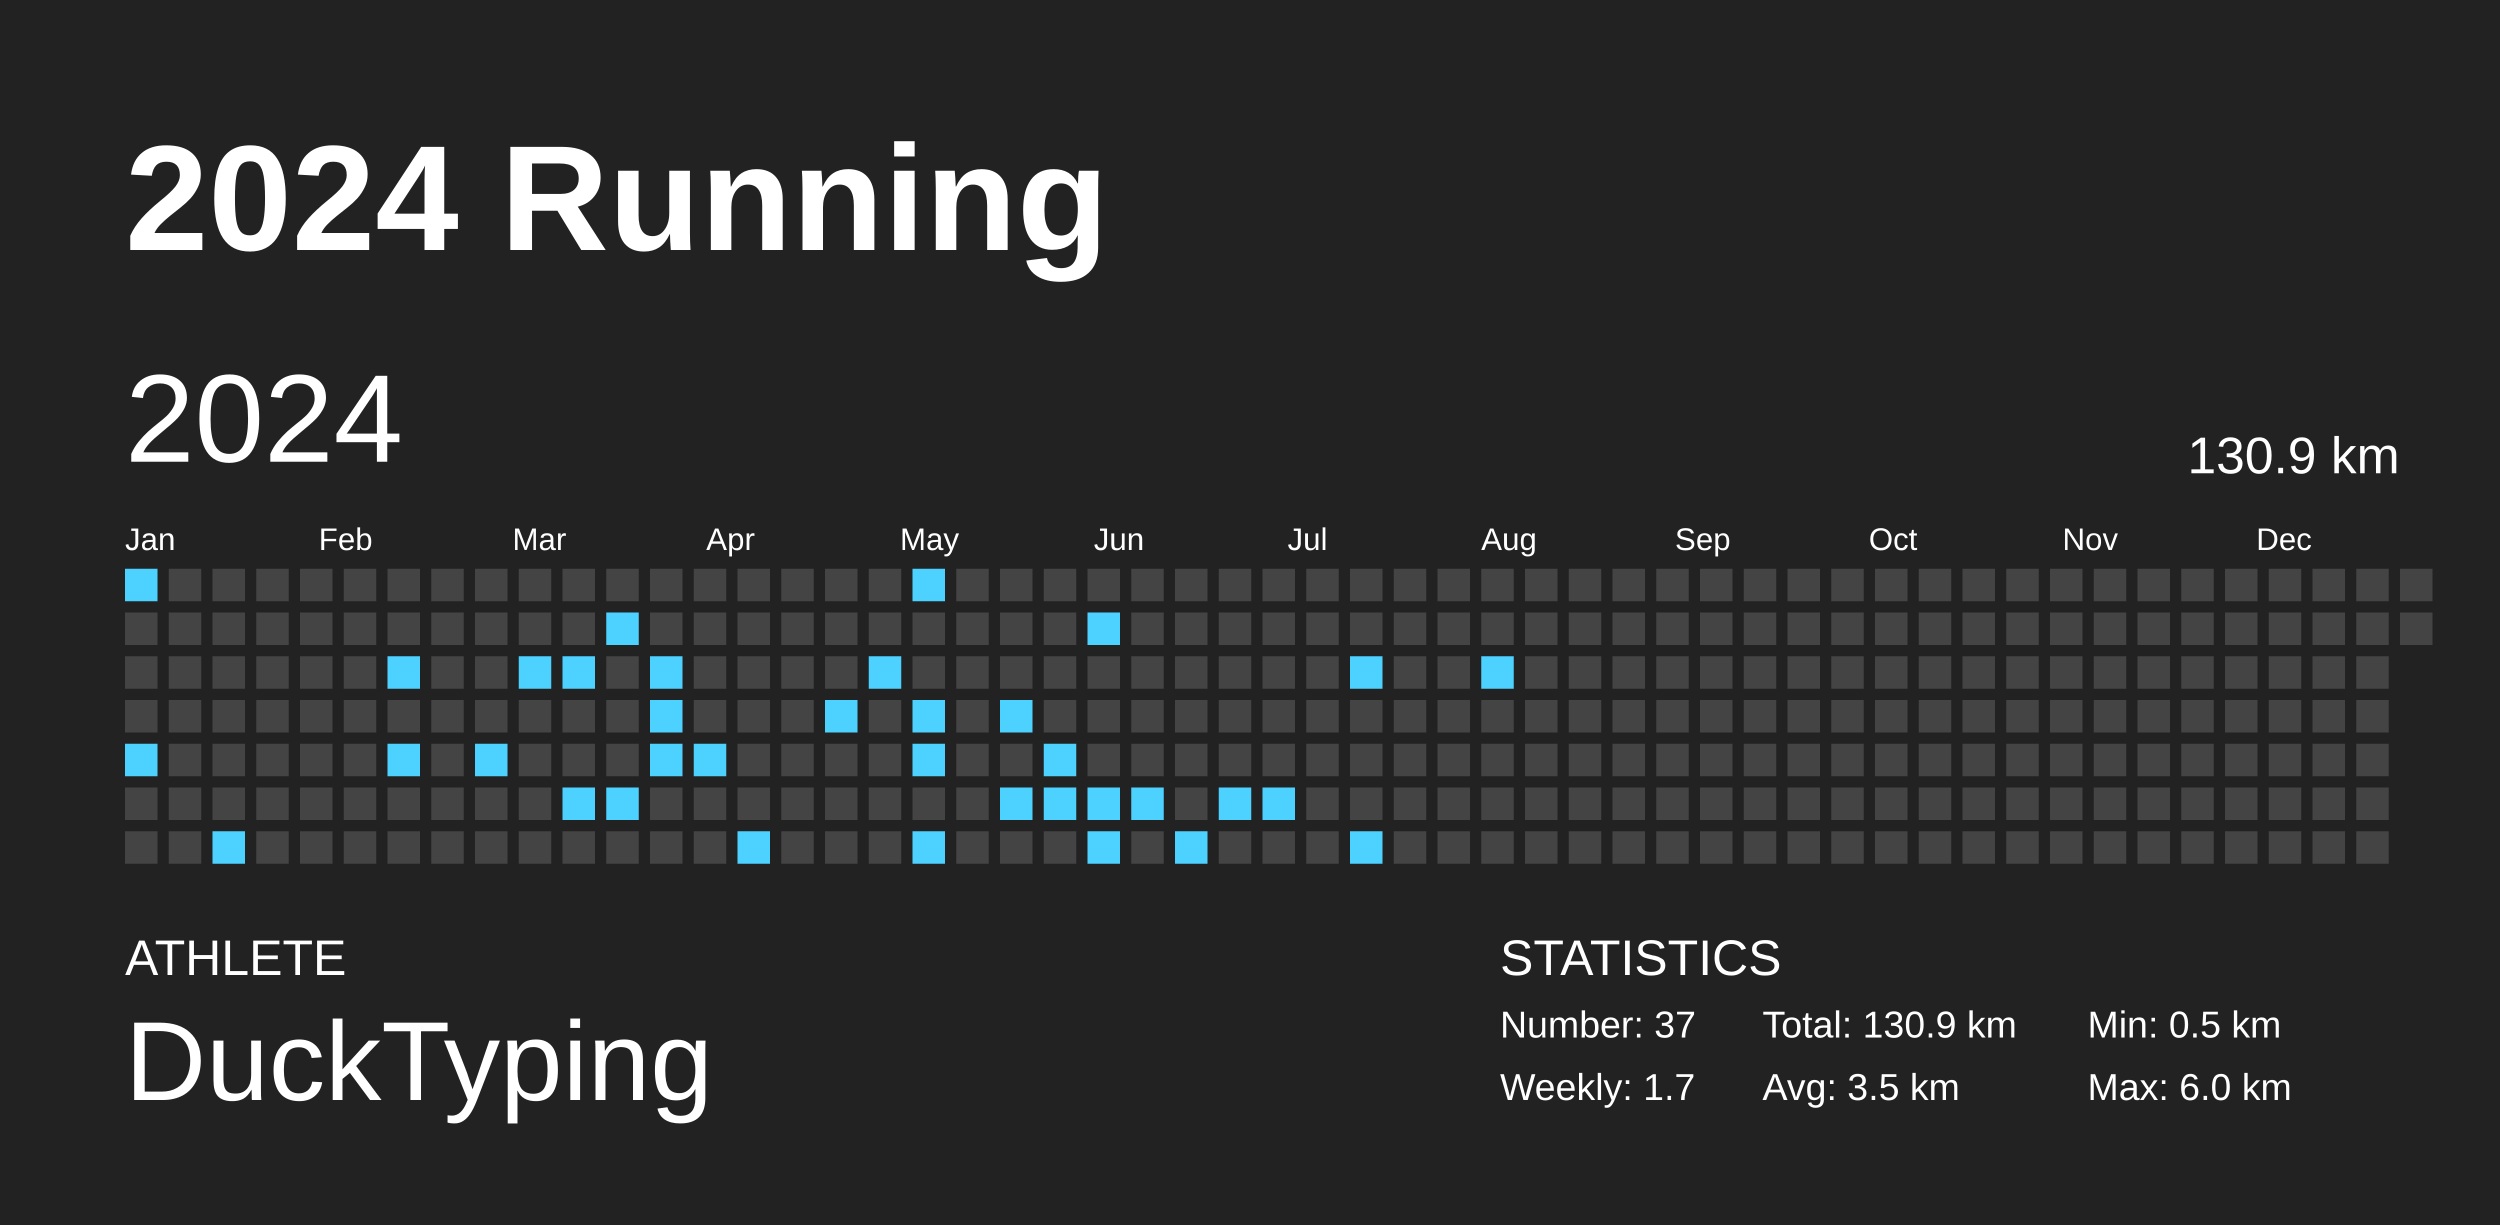
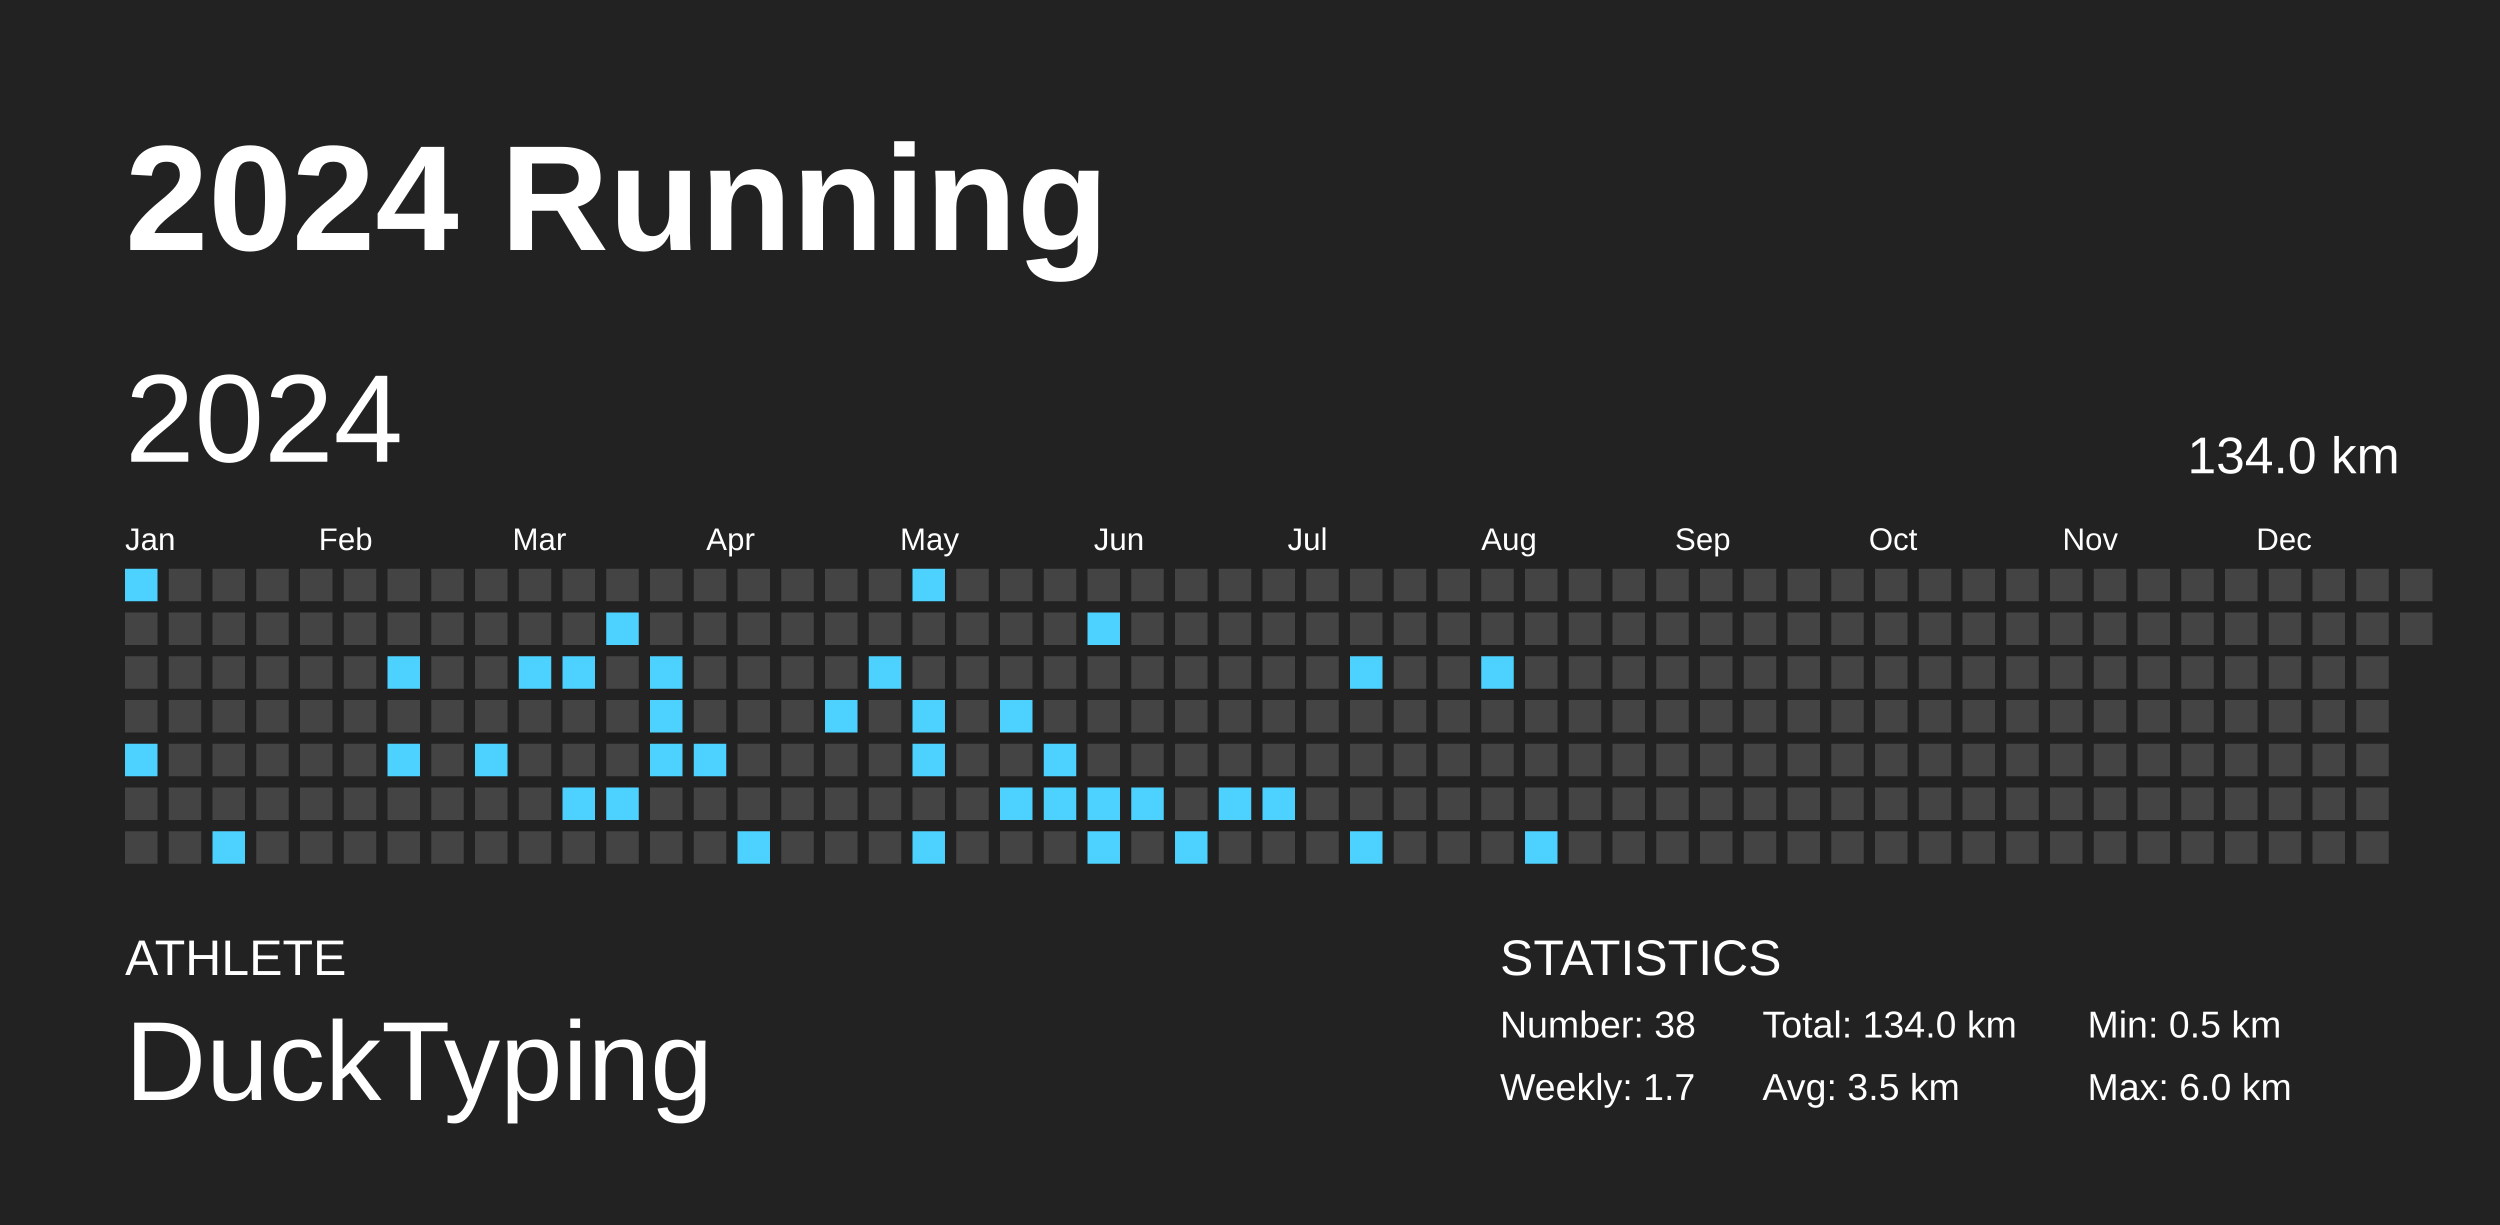
<svg xmlns="http://www.w3.org/2000/svg" baseProfile="full" height="98mm" version="1.1" viewBox="0,0,200,98" width="200mm">
  <defs />
  <rect fill="#222222" height="98" width="200" x="0" y="0" />
  <text fill="#FFFFFF" style="font-size:12px; font-family:Arial; font-weight:bold;" x="10" y="20">2024 Running</text>
  <text fill="#FFFFFF" style="font-size:4px; font-family:Arial" x="10" y="78">ATHLETE</text>
  <text fill="#FFFFFF" style="font-size:9px; font-family:Arial" x="10" y="88">DuckTyping</text>
  <text fill="#FFFFFF" style="font-size:4px; font-family:Arial" x="120" y="78">STATISTICS</text>
-   <text fill="#FFFFFF" style="font-size:3px; font-family:Arial" x="120" y="83">Number: 37</text>
+   <text fill="#FFFFFF" style="font-size:3px; font-family:Arial" x="120" y="83">Number: 38</text>
  <text fill="#FFFFFF" style="font-size:3px; font-family:Arial" x="120" y="88">Weekly: 1.7</text>
-   <text fill="#FFFFFF" style="font-size:3px; font-family:Arial" x="141" y="83">Total: 130.9 km</text>
+   <text fill="#FFFFFF" style="font-size:3px; font-family:Arial" x="141" y="83">Total: 134.0 km</text>
  <text fill="#FFFFFF" style="font-size:3px; font-family:Arial" x="141" y="88">Avg: 3.5 km</text>
  <text fill="#FFFFFF" style="font-size:3px; font-family:Arial" x="167" y="83">Min: 0.5 km</text>
  <text fill="#FFFFFF" style="font-size:3px; font-family:Arial" x="167" y="88">Max: 6.0 km</text>
  <text dominant-baseline="hanging" fill="#FFFFFF" style="font-size:10.0px; font-family:Arial;" x="10" y="30">2024</text>
-   <text dominant-baseline="hanging" fill="#FFFFFF" style="font-size:4.125px; font-family:Arial;" x="175" y="35">130.9 km</text>
+   <text dominant-baseline="hanging" fill="#FFFFFF" style="font-size:4.125px; font-family:Arial;" x="175" y="35">134.0 km</text>
  <text fill="#FFFFFF" style="font-size:2.5px; font-family:Arial" x="10.0" y="44">Jan</text>
  <text fill="#FFFFFF" style="font-size:2.5px; font-family:Arial" x="25.5" y="44">Feb</text>
  <text fill="#FFFFFF" style="font-size:2.5px; font-family:Arial" x="41.0" y="44">Mar</text>
  <text fill="#FFFFFF" style="font-size:2.5px; font-family:Arial" x="56.5" y="44">Apr</text>
  <text fill="#FFFFFF" style="font-size:2.5px; font-family:Arial" x="72.0" y="44">May</text>
  <text fill="#FFFFFF" style="font-size:2.5px; font-family:Arial" x="87.5" y="44">Jun</text>
  <text fill="#FFFFFF" style="font-size:2.5px; font-family:Arial" x="103.0" y="44">Jul</text>
  <text fill="#FFFFFF" style="font-size:2.5px; font-family:Arial" x="118.5" y="44">Aug</text>
  <text fill="#FFFFFF" style="font-size:2.5px; font-family:Arial" x="134.0" y="44">Sep</text>
  <text fill="#FFFFFF" style="font-size:2.5px; font-family:Arial" x="149.5" y="44">Oct</text>
  <text fill="#FFFFFF" style="font-size:2.5px; font-family:Arial" x="165.0" y="44">Nov</text>
  <text fill="#FFFFFF" style="font-size:2.5px; font-family:Arial" x="180.5" y="44">Dec</text>
  <rect fill="#4dd2ff" height="2.6" width="2.6" x="10.0" y="45.5" />
  <rect fill="#444444" height="2.6" width="2.6" x="10.0" y="49.0" />
  <rect fill="#444444" height="2.6" width="2.6" x="10.0" y="52.5" />
  <rect fill="#444444" height="2.6" width="2.6" x="10.0" y="56.0" />
  <rect fill="#4dd2ff" height="2.6" width="2.6" x="10.0" y="59.5" />
  <rect fill="#444444" height="2.6" width="2.6" x="10.0" y="63.0" />
  <rect fill="#444444" height="2.6" width="2.6" x="10.0" y="66.5" />
  <rect fill="#444444" height="2.6" width="2.6" x="13.5" y="45.5" />
  <rect fill="#444444" height="2.6" width="2.6" x="13.5" y="49.0" />
  <rect fill="#444444" height="2.6" width="2.6" x="13.5" y="52.5" />
  <rect fill="#444444" height="2.6" width="2.6" x="13.5" y="56.0" />
  <rect fill="#444444" height="2.6" width="2.6" x="13.5" y="59.5" />
  <rect fill="#444444" height="2.6" width="2.6" x="13.5" y="63.0" />
  <rect fill="#444444" height="2.6" width="2.6" x="13.5" y="66.5" />
  <rect fill="#444444" height="2.6" width="2.6" x="17.0" y="45.5" />
  <rect fill="#444444" height="2.6" width="2.6" x="17.0" y="49.0" />
  <rect fill="#444444" height="2.6" width="2.6" x="17.0" y="52.5" />
  <rect fill="#444444" height="2.6" width="2.6" x="17.0" y="56.0" />
  <rect fill="#444444" height="2.6" width="2.6" x="17.0" y="59.5" />
  <rect fill="#444444" height="2.6" width="2.6" x="17.0" y="63.0" />
  <rect fill="#4dd2ff" height="2.6" width="2.6" x="17.0" y="66.5" />
  <rect fill="#444444" height="2.6" width="2.6" x="20.5" y="45.5" />
  <rect fill="#444444" height="2.6" width="2.6" x="20.5" y="49.0" />
  <rect fill="#444444" height="2.6" width="2.6" x="20.5" y="52.5" />
  <rect fill="#444444" height="2.6" width="2.6" x="20.5" y="56.0" />
  <rect fill="#444444" height="2.6" width="2.6" x="20.5" y="59.5" />
  <rect fill="#444444" height="2.6" width="2.6" x="20.5" y="63.0" />
  <rect fill="#444444" height="2.6" width="2.6" x="20.5" y="66.5" />
  <rect fill="#444444" height="2.6" width="2.6" x="24.0" y="45.5" />
  <rect fill="#444444" height="2.6" width="2.6" x="24.0" y="49.0" />
  <rect fill="#444444" height="2.6" width="2.6" x="24.0" y="52.5" />
  <rect fill="#444444" height="2.6" width="2.6" x="24.0" y="56.0" />
  <rect fill="#444444" height="2.6" width="2.6" x="24.0" y="59.5" />
  <rect fill="#444444" height="2.6" width="2.6" x="24.0" y="63.0" />
  <rect fill="#444444" height="2.6" width="2.6" x="24.0" y="66.5" />
  <rect fill="#444444" height="2.6" width="2.6" x="27.5" y="45.5" />
  <rect fill="#444444" height="2.6" width="2.6" x="27.5" y="49.0" />
  <rect fill="#444444" height="2.6" width="2.6" x="27.5" y="52.5" />
  <rect fill="#444444" height="2.6" width="2.6" x="27.5" y="56.0" />
  <rect fill="#444444" height="2.6" width="2.6" x="27.5" y="59.5" />
  <rect fill="#444444" height="2.6" width="2.6" x="27.5" y="63.0" />
  <rect fill="#444444" height="2.6" width="2.6" x="27.5" y="66.5" />
  <rect fill="#444444" height="2.6" width="2.6" x="31.0" y="45.5" />
  <rect fill="#444444" height="2.6" width="2.6" x="31.0" y="49.0" />
  <rect fill="#4dd2ff" height="2.6" width="2.6" x="31.0" y="52.5" />
  <rect fill="#444444" height="2.6" width="2.6" x="31.0" y="56.0" />
  <rect fill="#4dd2ff" height="2.6" width="2.6" x="31.0" y="59.5" />
  <rect fill="#444444" height="2.6" width="2.6" x="31.0" y="63.0" />
  <rect fill="#444444" height="2.6" width="2.6" x="31.0" y="66.5" />
  <rect fill="#444444" height="2.6" width="2.6" x="34.5" y="45.5" />
  <rect fill="#444444" height="2.6" width="2.6" x="34.5" y="49.0" />
  <rect fill="#444444" height="2.6" width="2.6" x="34.5" y="52.5" />
  <rect fill="#444444" height="2.6" width="2.6" x="34.5" y="56.0" />
  <rect fill="#444444" height="2.6" width="2.6" x="34.5" y="59.5" />
  <rect fill="#444444" height="2.6" width="2.6" x="34.5" y="63.0" />
  <rect fill="#444444" height="2.6" width="2.6" x="34.5" y="66.5" />
  <rect fill="#444444" height="2.6" width="2.6" x="38.0" y="45.5" />
  <rect fill="#444444" height="2.6" width="2.6" x="38.0" y="49.0" />
  <rect fill="#444444" height="2.6" width="2.6" x="38.0" y="52.5" />
  <rect fill="#444444" height="2.6" width="2.6" x="38.0" y="56.0" />
  <rect fill="#4dd2ff" height="2.6" width="2.6" x="38.0" y="59.5" />
  <rect fill="#444444" height="2.6" width="2.6" x="38.0" y="63.0" />
  <rect fill="#444444" height="2.6" width="2.6" x="38.0" y="66.5" />
  <rect fill="#444444" height="2.6" width="2.6" x="41.5" y="45.5" />
  <rect fill="#444444" height="2.6" width="2.6" x="41.5" y="49.0" />
  <rect fill="#4dd2ff" height="2.6" width="2.6" x="41.5" y="52.5" />
  <rect fill="#444444" height="2.6" width="2.6" x="41.5" y="56.0" />
  <rect fill="#444444" height="2.6" width="2.6" x="41.5" y="59.5" />
  <rect fill="#444444" height="2.6" width="2.6" x="41.5" y="63.0" />
  <rect fill="#444444" height="2.6" width="2.6" x="41.5" y="66.5" />
  <rect fill="#444444" height="2.6" width="2.6" x="45.0" y="45.5" />
  <rect fill="#444444" height="2.6" width="2.6" x="45.0" y="49.0" />
  <rect fill="#4dd2ff" height="2.6" width="2.6" x="45.0" y="52.5" />
  <rect fill="#444444" height="2.6" width="2.6" x="45.0" y="56.0" />
  <rect fill="#444444" height="2.6" width="2.6" x="45.0" y="59.5" />
  <rect fill="#4dd2ff" height="2.6" width="2.6" x="45.0" y="63.0" />
  <rect fill="#444444" height="2.6" width="2.6" x="45.0" y="66.5" />
  <rect fill="#444444" height="2.6" width="2.6" x="48.5" y="45.5" />
  <rect fill="#4dd2ff" height="2.6" width="2.6" x="48.5" y="49.0" />
  <rect fill="#444444" height="2.6" width="2.6" x="48.5" y="52.5" />
  <rect fill="#444444" height="2.6" width="2.6" x="48.5" y="56.0" />
  <rect fill="#444444" height="2.6" width="2.6" x="48.5" y="59.5" />
  <rect fill="#4dd2ff" height="2.6" width="2.6" x="48.5" y="63.0" />
  <rect fill="#444444" height="2.6" width="2.6" x="48.5" y="66.5" />
  <rect fill="#444444" height="2.6" width="2.6" x="52.0" y="45.5" />
  <rect fill="#444444" height="2.6" width="2.6" x="52.0" y="49.0" />
  <rect fill="#4dd2ff" height="2.6" width="2.6" x="52.0" y="52.5" />
  <rect fill="#4dd2ff" height="2.6" width="2.6" x="52.0" y="56.0" />
  <rect fill="#4dd2ff" height="2.6" width="2.6" x="52.0" y="59.5" />
  <rect fill="#444444" height="2.6" width="2.6" x="52.0" y="63.0" />
  <rect fill="#444444" height="2.6" width="2.6" x="52.0" y="66.5" />
  <rect fill="#444444" height="2.6" width="2.6" x="55.5" y="45.5" />
  <rect fill="#444444" height="2.6" width="2.6" x="55.5" y="49.0" />
  <rect fill="#444444" height="2.6" width="2.6" x="55.5" y="52.5" />
  <rect fill="#444444" height="2.6" width="2.6" x="55.5" y="56.0" />
  <rect fill="#4dd2ff" height="2.6" width="2.6" x="55.5" y="59.5" />
  <rect fill="#444444" height="2.6" width="2.6" x="55.5" y="63.0" />
  <rect fill="#444444" height="2.6" width="2.6" x="55.5" y="66.5" />
  <rect fill="#444444" height="2.6" width="2.6" x="59.0" y="45.5" />
  <rect fill="#444444" height="2.6" width="2.6" x="59.0" y="49.0" />
  <rect fill="#444444" height="2.6" width="2.6" x="59.0" y="52.5" />
  <rect fill="#444444" height="2.6" width="2.6" x="59.0" y="56.0" />
  <rect fill="#444444" height="2.6" width="2.6" x="59.0" y="59.5" />
  <rect fill="#444444" height="2.6" width="2.6" x="59.0" y="63.0" />
  <rect fill="#4dd2ff" height="2.6" width="2.6" x="59.0" y="66.5" />
  <rect fill="#444444" height="2.6" width="2.6" x="62.5" y="45.5" />
  <rect fill="#444444" height="2.6" width="2.6" x="62.5" y="49.0" />
  <rect fill="#444444" height="2.6" width="2.6" x="62.5" y="52.5" />
  <rect fill="#444444" height="2.6" width="2.6" x="62.5" y="56.0" />
  <rect fill="#444444" height="2.6" width="2.6" x="62.5" y="59.5" />
  <rect fill="#444444" height="2.6" width="2.6" x="62.5" y="63.0" />
  <rect fill="#444444" height="2.6" width="2.6" x="62.5" y="66.5" />
  <rect fill="#444444" height="2.6" width="2.6" x="66.0" y="45.5" />
  <rect fill="#444444" height="2.6" width="2.6" x="66.0" y="49.0" />
  <rect fill="#444444" height="2.6" width="2.6" x="66.0" y="52.5" />
  <rect fill="#4dd2ff" height="2.6" width="2.6" x="66.0" y="56.0" />
  <rect fill="#444444" height="2.6" width="2.6" x="66.0" y="59.5" />
  <rect fill="#444444" height="2.6" width="2.6" x="66.0" y="63.0" />
  <rect fill="#444444" height="2.6" width="2.6" x="66.0" y="66.5" />
  <rect fill="#444444" height="2.6" width="2.6" x="69.5" y="45.5" />
  <rect fill="#444444" height="2.6" width="2.6" x="69.5" y="49.0" />
  <rect fill="#4dd2ff" height="2.6" width="2.6" x="69.5" y="52.5" />
  <rect fill="#444444" height="2.6" width="2.6" x="69.5" y="56.0" />
  <rect fill="#444444" height="2.6" width="2.6" x="69.5" y="59.5" />
  <rect fill="#444444" height="2.6" width="2.6" x="69.5" y="63.0" />
  <rect fill="#444444" height="2.6" width="2.6" x="69.5" y="66.5" />
  <rect fill="#4dd2ff" height="2.6" width="2.6" x="73.0" y="45.5" />
  <rect fill="#444444" height="2.6" width="2.6" x="73.0" y="49.0" />
  <rect fill="#444444" height="2.6" width="2.6" x="73.0" y="52.5" />
  <rect fill="#4dd2ff" height="2.6" width="2.6" x="73.0" y="56.0" />
  <rect fill="#4dd2ff" height="2.6" width="2.6" x="73.0" y="59.5" />
  <rect fill="#444444" height="2.6" width="2.6" x="73.0" y="63.0" />
  <rect fill="#4dd2ff" height="2.6" width="2.6" x="73.0" y="66.5" />
  <rect fill="#444444" height="2.6" width="2.6" x="76.5" y="45.5" />
  <rect fill="#444444" height="2.6" width="2.6" x="76.5" y="49.0" />
  <rect fill="#444444" height="2.6" width="2.6" x="76.5" y="52.5" />
  <rect fill="#444444" height="2.6" width="2.6" x="76.5" y="56.0" />
  <rect fill="#444444" height="2.6" width="2.6" x="76.5" y="59.5" />
  <rect fill="#444444" height="2.6" width="2.6" x="76.5" y="63.0" />
  <rect fill="#444444" height="2.6" width="2.6" x="76.5" y="66.5" />
  <rect fill="#444444" height="2.6" width="2.6" x="80.0" y="45.5" />
  <rect fill="#444444" height="2.6" width="2.6" x="80.0" y="49.0" />
  <rect fill="#444444" height="2.6" width="2.6" x="80.0" y="52.5" />
  <rect fill="#4dd2ff" height="2.6" width="2.6" x="80.0" y="56.0" />
  <rect fill="#444444" height="2.6" width="2.6" x="80.0" y="59.5" />
  <rect fill="#4dd2ff" height="2.6" width="2.6" x="80.0" y="63.0" />
  <rect fill="#444444" height="2.6" width="2.6" x="80.0" y="66.5" />
  <rect fill="#444444" height="2.6" width="2.6" x="83.5" y="45.5" />
  <rect fill="#444444" height="2.6" width="2.6" x="83.5" y="49.0" />
  <rect fill="#444444" height="2.6" width="2.6" x="83.5" y="52.5" />
  <rect fill="#444444" height="2.6" width="2.6" x="83.5" y="56.0" />
  <rect fill="#4dd2ff" height="2.6" width="2.6" x="83.5" y="59.5" />
  <rect fill="#4dd2ff" height="2.6" width="2.6" x="83.5" y="63.0" />
  <rect fill="#444444" height="2.6" width="2.6" x="83.5" y="66.5" />
  <rect fill="#444444" height="2.6" width="2.6" x="87.0" y="45.5" />
  <rect fill="#4dd2ff" height="2.6" width="2.6" x="87.0" y="49.0" />
  <rect fill="#444444" height="2.6" width="2.6" x="87.0" y="52.5" />
  <rect fill="#444444" height="2.6" width="2.6" x="87.0" y="56.0" />
  <rect fill="#444444" height="2.6" width="2.6" x="87.0" y="59.5" />
  <rect fill="#4dd2ff" height="2.6" width="2.6" x="87.0" y="63.0" />
  <rect fill="#4dd2ff" height="2.6" width="2.6" x="87.0" y="66.5" />
  <rect fill="#444444" height="2.6" width="2.6" x="90.5" y="45.5" />
  <rect fill="#444444" height="2.6" width="2.6" x="90.5" y="49.0" />
  <rect fill="#444444" height="2.6" width="2.6" x="90.5" y="52.5" />
  <rect fill="#444444" height="2.6" width="2.6" x="90.5" y="56.0" />
  <rect fill="#444444" height="2.6" width="2.6" x="90.5" y="59.5" />
  <rect fill="#4dd2ff" height="2.6" width="2.6" x="90.5" y="63.0" />
  <rect fill="#444444" height="2.6" width="2.6" x="90.5" y="66.5" />
  <rect fill="#444444" height="2.6" width="2.6" x="94.0" y="45.5" />
  <rect fill="#444444" height="2.6" width="2.6" x="94.0" y="49.0" />
  <rect fill="#444444" height="2.6" width="2.6" x="94.0" y="52.5" />
  <rect fill="#444444" height="2.6" width="2.6" x="94.0" y="56.0" />
  <rect fill="#444444" height="2.6" width="2.6" x="94.0" y="59.5" />
  <rect fill="#444444" height="2.6" width="2.6" x="94.0" y="63.0" />
  <rect fill="#4dd2ff" height="2.6" width="2.6" x="94.0" y="66.5" />
  <rect fill="#444444" height="2.6" width="2.6" x="97.5" y="45.5" />
  <rect fill="#444444" height="2.6" width="2.6" x="97.5" y="49.0" />
  <rect fill="#444444" height="2.6" width="2.6" x="97.5" y="52.5" />
  <rect fill="#444444" height="2.6" width="2.6" x="97.5" y="56.0" />
  <rect fill="#444444" height="2.6" width="2.6" x="97.5" y="59.5" />
  <rect fill="#4dd2ff" height="2.6" width="2.6" x="97.5" y="63.0" />
  <rect fill="#444444" height="2.6" width="2.6" x="97.5" y="66.5" />
  <rect fill="#444444" height="2.6" width="2.6" x="101.0" y="45.5" />
  <rect fill="#444444" height="2.6" width="2.6" x="101.0" y="49.0" />
  <rect fill="#444444" height="2.6" width="2.6" x="101.0" y="52.5" />
  <rect fill="#444444" height="2.6" width="2.6" x="101.0" y="56.0" />
  <rect fill="#444444" height="2.6" width="2.6" x="101.0" y="59.5" />
  <rect fill="#4dd2ff" height="2.6" width="2.6" x="101.0" y="63.0" />
  <rect fill="#444444" height="2.6" width="2.6" x="101.0" y="66.5" />
  <rect fill="#444444" height="2.6" width="2.6" x="104.5" y="45.5" />
  <rect fill="#444444" height="2.6" width="2.6" x="104.5" y="49.0" />
  <rect fill="#444444" height="2.6" width="2.6" x="104.5" y="52.5" />
  <rect fill="#444444" height="2.6" width="2.6" x="104.5" y="56.0" />
  <rect fill="#444444" height="2.6" width="2.6" x="104.5" y="59.5" />
  <rect fill="#444444" height="2.6" width="2.6" x="104.5" y="63.0" />
  <rect fill="#444444" height="2.6" width="2.6" x="104.5" y="66.5" />
  <rect fill="#444444" height="2.6" width="2.6" x="108.0" y="45.5" />
  <rect fill="#444444" height="2.6" width="2.6" x="108.0" y="49.0" />
  <rect fill="#4dd2ff" height="2.6" width="2.6" x="108.0" y="52.5" />
  <rect fill="#444444" height="2.6" width="2.6" x="108.0" y="56.0" />
  <rect fill="#444444" height="2.6" width="2.6" x="108.0" y="59.5" />
  <rect fill="#444444" height="2.6" width="2.6" x="108.0" y="63.0" />
  <rect fill="#4dd2ff" height="2.6" width="2.6" x="108.0" y="66.5" />
  <rect fill="#444444" height="2.6" width="2.6" x="111.5" y="45.5" />
  <rect fill="#444444" height="2.6" width="2.6" x="111.5" y="49.0" />
  <rect fill="#444444" height="2.6" width="2.6" x="111.5" y="52.5" />
  <rect fill="#444444" height="2.6" width="2.6" x="111.5" y="56.0" />
  <rect fill="#444444" height="2.6" width="2.6" x="111.5" y="59.5" />
  <rect fill="#444444" height="2.6" width="2.6" x="111.5" y="63.0" />
  <rect fill="#444444" height="2.6" width="2.6" x="111.5" y="66.5" />
  <rect fill="#444444" height="2.6" width="2.6" x="115.0" y="45.5" />
  <rect fill="#444444" height="2.6" width="2.6" x="115.0" y="49.0" />
  <rect fill="#444444" height="2.6" width="2.6" x="115.0" y="52.5" />
  <rect fill="#444444" height="2.6" width="2.6" x="115.0" y="56.0" />
  <rect fill="#444444" height="2.6" width="2.6" x="115.0" y="59.5" />
  <rect fill="#444444" height="2.6" width="2.6" x="115.0" y="63.0" />
  <rect fill="#444444" height="2.6" width="2.6" x="115.0" y="66.5" />
  <rect fill="#444444" height="2.6" width="2.6" x="118.5" y="45.5" />
  <rect fill="#444444" height="2.6" width="2.6" x="118.5" y="49.0" />
  <rect fill="#4dd2ff" height="2.6" width="2.6" x="118.5" y="52.5" />
  <rect fill="#444444" height="2.6" width="2.6" x="118.5" y="56.0" />
  <rect fill="#444444" height="2.6" width="2.6" x="118.5" y="59.5" />
  <rect fill="#444444" height="2.6" width="2.6" x="118.5" y="63.0" />
  <rect fill="#444444" height="2.6" width="2.6" x="118.5" y="66.5" />
  <rect fill="#444444" height="2.6" width="2.6" x="122.0" y="45.5" />
  <rect fill="#444444" height="2.6" width="2.6" x="122.0" y="49.0" />
  <rect fill="#444444" height="2.6" width="2.6" x="122.0" y="52.5" />
  <rect fill="#444444" height="2.6" width="2.6" x="122.0" y="56.0" />
  <rect fill="#444444" height="2.6" width="2.6" x="122.0" y="59.5" />
  <rect fill="#444444" height="2.6" width="2.6" x="122.0" y="63.0" />
-   <rect fill="#444444" height="2.6" width="2.6" x="122.0" y="66.5" />
+   <rect fill="#4dd2ff" height="2.6" width="2.6" x="122.0" y="66.5" />
  <rect fill="#444444" height="2.6" width="2.6" x="125.5" y="45.5" />
  <rect fill="#444444" height="2.6" width="2.6" x="125.5" y="49.0" />
  <rect fill="#444444" height="2.6" width="2.6" x="125.5" y="52.5" />
  <rect fill="#444444" height="2.6" width="2.6" x="125.5" y="56.0" />
  <rect fill="#444444" height="2.6" width="2.6" x="125.5" y="59.5" />
  <rect fill="#444444" height="2.6" width="2.6" x="125.5" y="63.0" />
  <rect fill="#444444" height="2.6" width="2.6" x="125.5" y="66.5" />
  <rect fill="#444444" height="2.6" width="2.6" x="129.0" y="45.5" />
  <rect fill="#444444" height="2.6" width="2.6" x="129.0" y="49.0" />
  <rect fill="#444444" height="2.6" width="2.6" x="129.0" y="52.5" />
  <rect fill="#444444" height="2.6" width="2.6" x="129.0" y="56.0" />
  <rect fill="#444444" height="2.6" width="2.6" x="129.0" y="59.5" />
  <rect fill="#444444" height="2.6" width="2.6" x="129.0" y="63.0" />
  <rect fill="#444444" height="2.6" width="2.6" x="129.0" y="66.5" />
  <rect fill="#444444" height="2.6" width="2.6" x="132.5" y="45.5" />
  <rect fill="#444444" height="2.6" width="2.6" x="132.5" y="49.0" />
  <rect fill="#444444" height="2.6" width="2.6" x="132.5" y="52.5" />
  <rect fill="#444444" height="2.6" width="2.6" x="132.5" y="56.0" />
  <rect fill="#444444" height="2.6" width="2.6" x="132.5" y="59.5" />
  <rect fill="#444444" height="2.6" width="2.6" x="132.5" y="63.0" />
  <rect fill="#444444" height="2.6" width="2.6" x="132.5" y="66.5" />
  <rect fill="#444444" height="2.6" width="2.6" x="136.0" y="45.5" />
  <rect fill="#444444" height="2.6" width="2.6" x="136.0" y="49.0" />
  <rect fill="#444444" height="2.6" width="2.6" x="136.0" y="52.5" />
  <rect fill="#444444" height="2.6" width="2.6" x="136.0" y="56.0" />
  <rect fill="#444444" height="2.6" width="2.6" x="136.0" y="59.5" />
  <rect fill="#444444" height="2.6" width="2.6" x="136.0" y="63.0" />
  <rect fill="#444444" height="2.6" width="2.6" x="136.0" y="66.5" />
  <rect fill="#444444" height="2.6" width="2.6" x="139.5" y="45.5" />
  <rect fill="#444444" height="2.6" width="2.6" x="139.5" y="49.0" />
  <rect fill="#444444" height="2.6" width="2.6" x="139.5" y="52.5" />
  <rect fill="#444444" height="2.6" width="2.6" x="139.5" y="56.0" />
  <rect fill="#444444" height="2.6" width="2.6" x="139.5" y="59.5" />
  <rect fill="#444444" height="2.6" width="2.6" x="139.5" y="63.0" />
  <rect fill="#444444" height="2.6" width="2.6" x="139.5" y="66.5" />
  <rect fill="#444444" height="2.6" width="2.6" x="143.0" y="45.5" />
  <rect fill="#444444" height="2.6" width="2.6" x="143.0" y="49.0" />
  <rect fill="#444444" height="2.6" width="2.6" x="143.0" y="52.5" />
  <rect fill="#444444" height="2.6" width="2.6" x="143.0" y="56.0" />
  <rect fill="#444444" height="2.6" width="2.6" x="143.0" y="59.5" />
  <rect fill="#444444" height="2.6" width="2.6" x="143.0" y="63.0" />
  <rect fill="#444444" height="2.6" width="2.6" x="143.0" y="66.5" />
  <rect fill="#444444" height="2.6" width="2.6" x="146.5" y="45.5" />
  <rect fill="#444444" height="2.6" width="2.6" x="146.5" y="49.0" />
  <rect fill="#444444" height="2.6" width="2.6" x="146.5" y="52.5" />
  <rect fill="#444444" height="2.6" width="2.6" x="146.5" y="56.0" />
  <rect fill="#444444" height="2.6" width="2.6" x="146.5" y="59.5" />
  <rect fill="#444444" height="2.6" width="2.6" x="146.5" y="63.0" />
  <rect fill="#444444" height="2.6" width="2.6" x="146.5" y="66.5" />
  <rect fill="#444444" height="2.6" width="2.6" x="150.0" y="45.5" />
  <rect fill="#444444" height="2.6" width="2.6" x="150.0" y="49.0" />
  <rect fill="#444444" height="2.6" width="2.6" x="150.0" y="52.5" />
  <rect fill="#444444" height="2.6" width="2.6" x="150.0" y="56.0" />
  <rect fill="#444444" height="2.6" width="2.6" x="150.0" y="59.5" />
  <rect fill="#444444" height="2.6" width="2.6" x="150.0" y="63.0" />
  <rect fill="#444444" height="2.6" width="2.6" x="150.0" y="66.5" />
  <rect fill="#444444" height="2.6" width="2.6" x="153.5" y="45.5" />
  <rect fill="#444444" height="2.6" width="2.6" x="153.5" y="49.0" />
  <rect fill="#444444" height="2.6" width="2.6" x="153.5" y="52.5" />
  <rect fill="#444444" height="2.6" width="2.6" x="153.5" y="56.0" />
  <rect fill="#444444" height="2.6" width="2.6" x="153.5" y="59.5" />
  <rect fill="#444444" height="2.6" width="2.6" x="153.5" y="63.0" />
  <rect fill="#444444" height="2.6" width="2.6" x="153.5" y="66.5" />
  <rect fill="#444444" height="2.6" width="2.6" x="157.0" y="45.5" />
  <rect fill="#444444" height="2.6" width="2.6" x="157.0" y="49.0" />
  <rect fill="#444444" height="2.6" width="2.6" x="157.0" y="52.5" />
  <rect fill="#444444" height="2.6" width="2.6" x="157.0" y="56.0" />
  <rect fill="#444444" height="2.6" width="2.6" x="157.0" y="59.5" />
  <rect fill="#444444" height="2.6" width="2.6" x="157.0" y="63.0" />
  <rect fill="#444444" height="2.6" width="2.6" x="157.0" y="66.5" />
  <rect fill="#444444" height="2.6" width="2.6" x="160.5" y="45.5" />
  <rect fill="#444444" height="2.6" width="2.6" x="160.5" y="49.0" />
  <rect fill="#444444" height="2.6" width="2.6" x="160.5" y="52.5" />
  <rect fill="#444444" height="2.6" width="2.6" x="160.5" y="56.0" />
  <rect fill="#444444" height="2.6" width="2.6" x="160.5" y="59.5" />
  <rect fill="#444444" height="2.6" width="2.6" x="160.5" y="63.0" />
  <rect fill="#444444" height="2.6" width="2.6" x="160.5" y="66.5" />
  <rect fill="#444444" height="2.6" width="2.6" x="164.0" y="45.5" />
  <rect fill="#444444" height="2.6" width="2.6" x="164.0" y="49.0" />
  <rect fill="#444444" height="2.6" width="2.6" x="164.0" y="52.5" />
  <rect fill="#444444" height="2.6" width="2.6" x="164.0" y="56.0" />
  <rect fill="#444444" height="2.6" width="2.6" x="164.0" y="59.5" />
  <rect fill="#444444" height="2.6" width="2.6" x="164.0" y="63.0" />
  <rect fill="#444444" height="2.6" width="2.6" x="164.0" y="66.5" />
  <rect fill="#444444" height="2.6" width="2.6" x="167.5" y="45.5" />
  <rect fill="#444444" height="2.6" width="2.6" x="167.5" y="49.0" />
  <rect fill="#444444" height="2.6" width="2.6" x="167.5" y="52.5" />
  <rect fill="#444444" height="2.6" width="2.6" x="167.5" y="56.0" />
  <rect fill="#444444" height="2.6" width="2.6" x="167.5" y="59.5" />
  <rect fill="#444444" height="2.6" width="2.6" x="167.5" y="63.0" />
  <rect fill="#444444" height="2.6" width="2.6" x="167.5" y="66.5" />
  <rect fill="#444444" height="2.6" width="2.6" x="171.0" y="45.5" />
  <rect fill="#444444" height="2.6" width="2.6" x="171.0" y="49.0" />
  <rect fill="#444444" height="2.6" width="2.6" x="171.0" y="52.5" />
  <rect fill="#444444" height="2.6" width="2.6" x="171.0" y="56.0" />
  <rect fill="#444444" height="2.6" width="2.6" x="171.0" y="59.5" />
  <rect fill="#444444" height="2.6" width="2.6" x="171.0" y="63.0" />
  <rect fill="#444444" height="2.6" width="2.6" x="171.0" y="66.5" />
  <rect fill="#444444" height="2.6" width="2.6" x="174.5" y="45.5" />
  <rect fill="#444444" height="2.6" width="2.6" x="174.5" y="49.0" />
  <rect fill="#444444" height="2.6" width="2.6" x="174.5" y="52.5" />
  <rect fill="#444444" height="2.6" width="2.6" x="174.5" y="56.0" />
  <rect fill="#444444" height="2.6" width="2.6" x="174.5" y="59.5" />
  <rect fill="#444444" height="2.6" width="2.6" x="174.5" y="63.0" />
  <rect fill="#444444" height="2.6" width="2.6" x="174.5" y="66.5" />
  <rect fill="#444444" height="2.6" width="2.6" x="178.0" y="45.5" />
  <rect fill="#444444" height="2.6" width="2.6" x="178.0" y="49.0" />
  <rect fill="#444444" height="2.6" width="2.6" x="178.0" y="52.5" />
  <rect fill="#444444" height="2.6" width="2.6" x="178.0" y="56.0" />
  <rect fill="#444444" height="2.6" width="2.6" x="178.0" y="59.5" />
  <rect fill="#444444" height="2.6" width="2.6" x="178.0" y="63.0" />
  <rect fill="#444444" height="2.6" width="2.6" x="178.0" y="66.5" />
  <rect fill="#444444" height="2.6" width="2.6" x="181.5" y="45.5" />
  <rect fill="#444444" height="2.6" width="2.6" x="181.5" y="49.0" />
  <rect fill="#444444" height="2.6" width="2.6" x="181.5" y="52.5" />
  <rect fill="#444444" height="2.6" width="2.6" x="181.5" y="56.0" />
  <rect fill="#444444" height="2.6" width="2.6" x="181.5" y="59.5" />
  <rect fill="#444444" height="2.6" width="2.6" x="181.5" y="63.0" />
  <rect fill="#444444" height="2.6" width="2.6" x="181.5" y="66.5" />
  <rect fill="#444444" height="2.6" width="2.6" x="185.0" y="45.5" />
  <rect fill="#444444" height="2.6" width="2.6" x="185.0" y="49.0" />
  <rect fill="#444444" height="2.6" width="2.6" x="185.0" y="52.5" />
  <rect fill="#444444" height="2.6" width="2.6" x="185.0" y="56.0" />
  <rect fill="#444444" height="2.6" width="2.6" x="185.0" y="59.5" />
  <rect fill="#444444" height="2.6" width="2.6" x="185.0" y="63.0" />
  <rect fill="#444444" height="2.6" width="2.6" x="185.0" y="66.5" />
  <rect fill="#444444" height="2.6" width="2.6" x="188.5" y="45.5" />
  <rect fill="#444444" height="2.6" width="2.6" x="188.5" y="49.0" />
  <rect fill="#444444" height="2.6" width="2.6" x="188.5" y="52.5" />
  <rect fill="#444444" height="2.6" width="2.6" x="188.5" y="56.0" />
  <rect fill="#444444" height="2.6" width="2.6" x="188.5" y="59.5" />
  <rect fill="#444444" height="2.6" width="2.6" x="188.5" y="63.0" />
  <rect fill="#444444" height="2.6" width="2.6" x="188.5" y="66.5" />
  <rect fill="#444444" height="2.6" width="2.6" x="192.0" y="45.5" />
  <rect fill="#444444" height="2.6" width="2.6" x="192.0" y="49.0" />
</svg>
